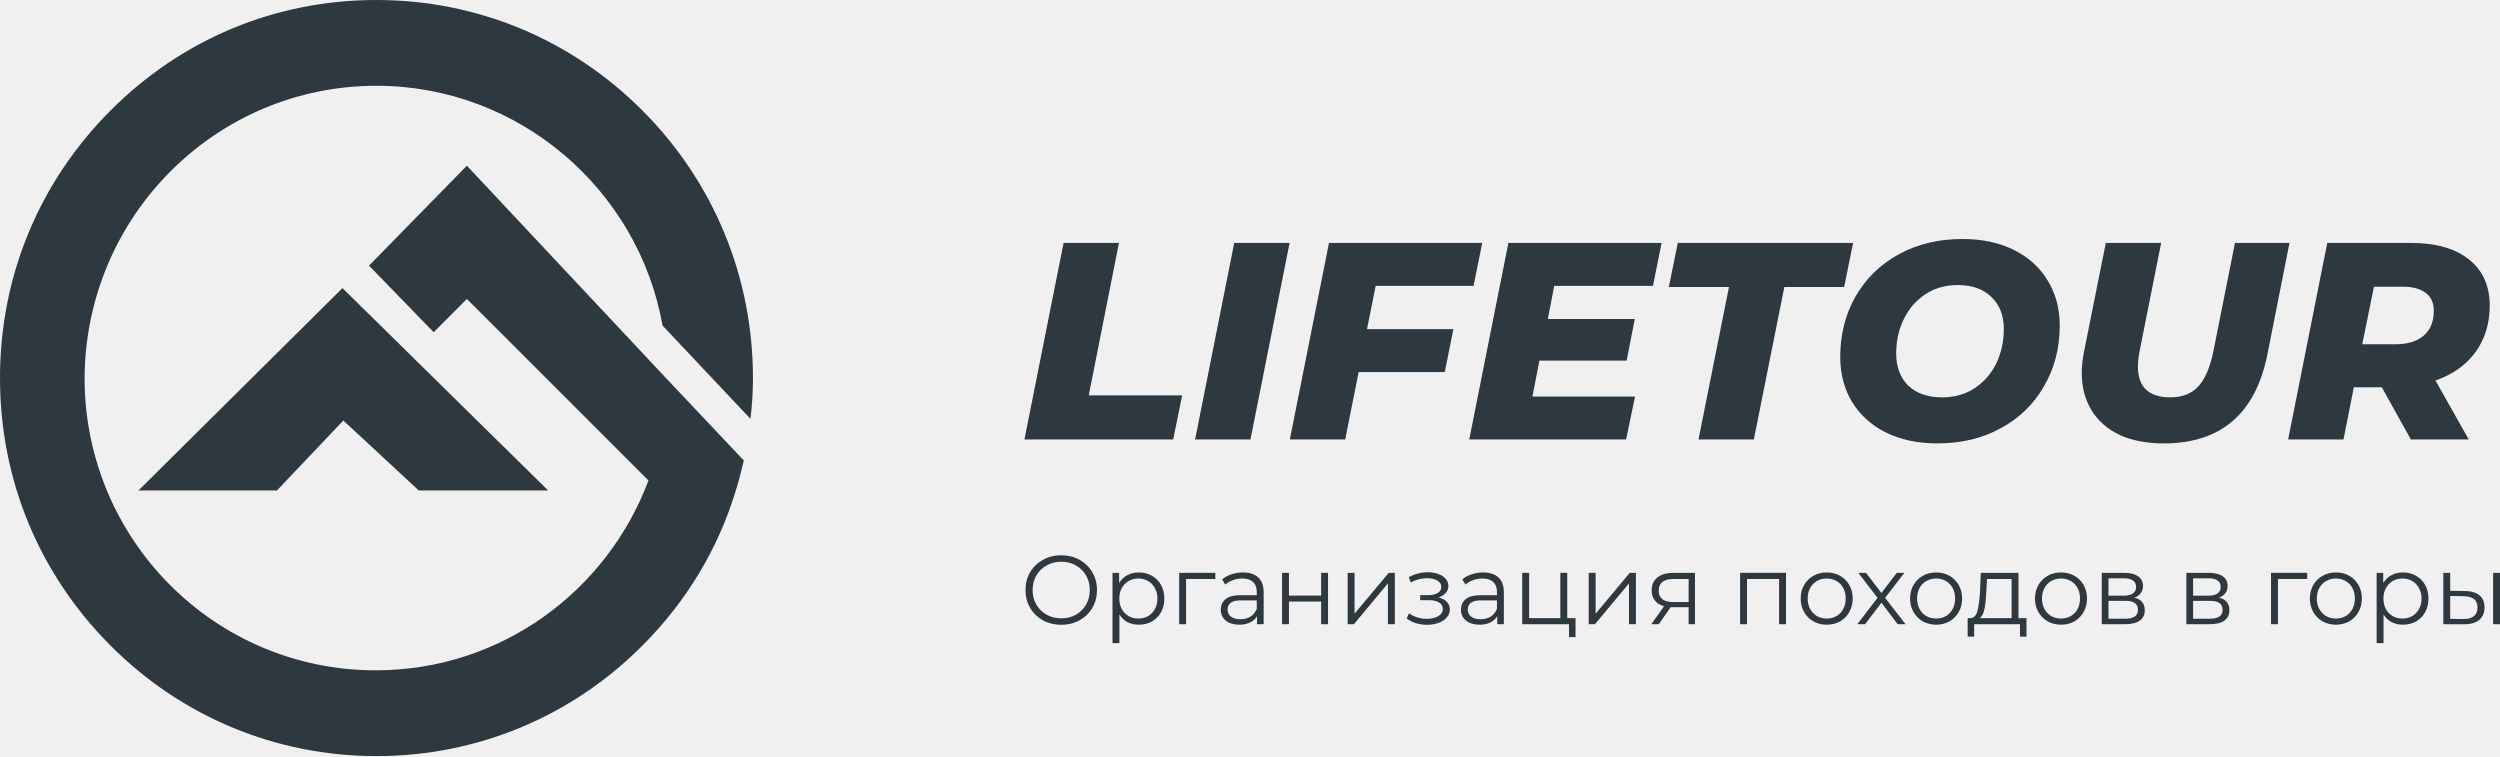
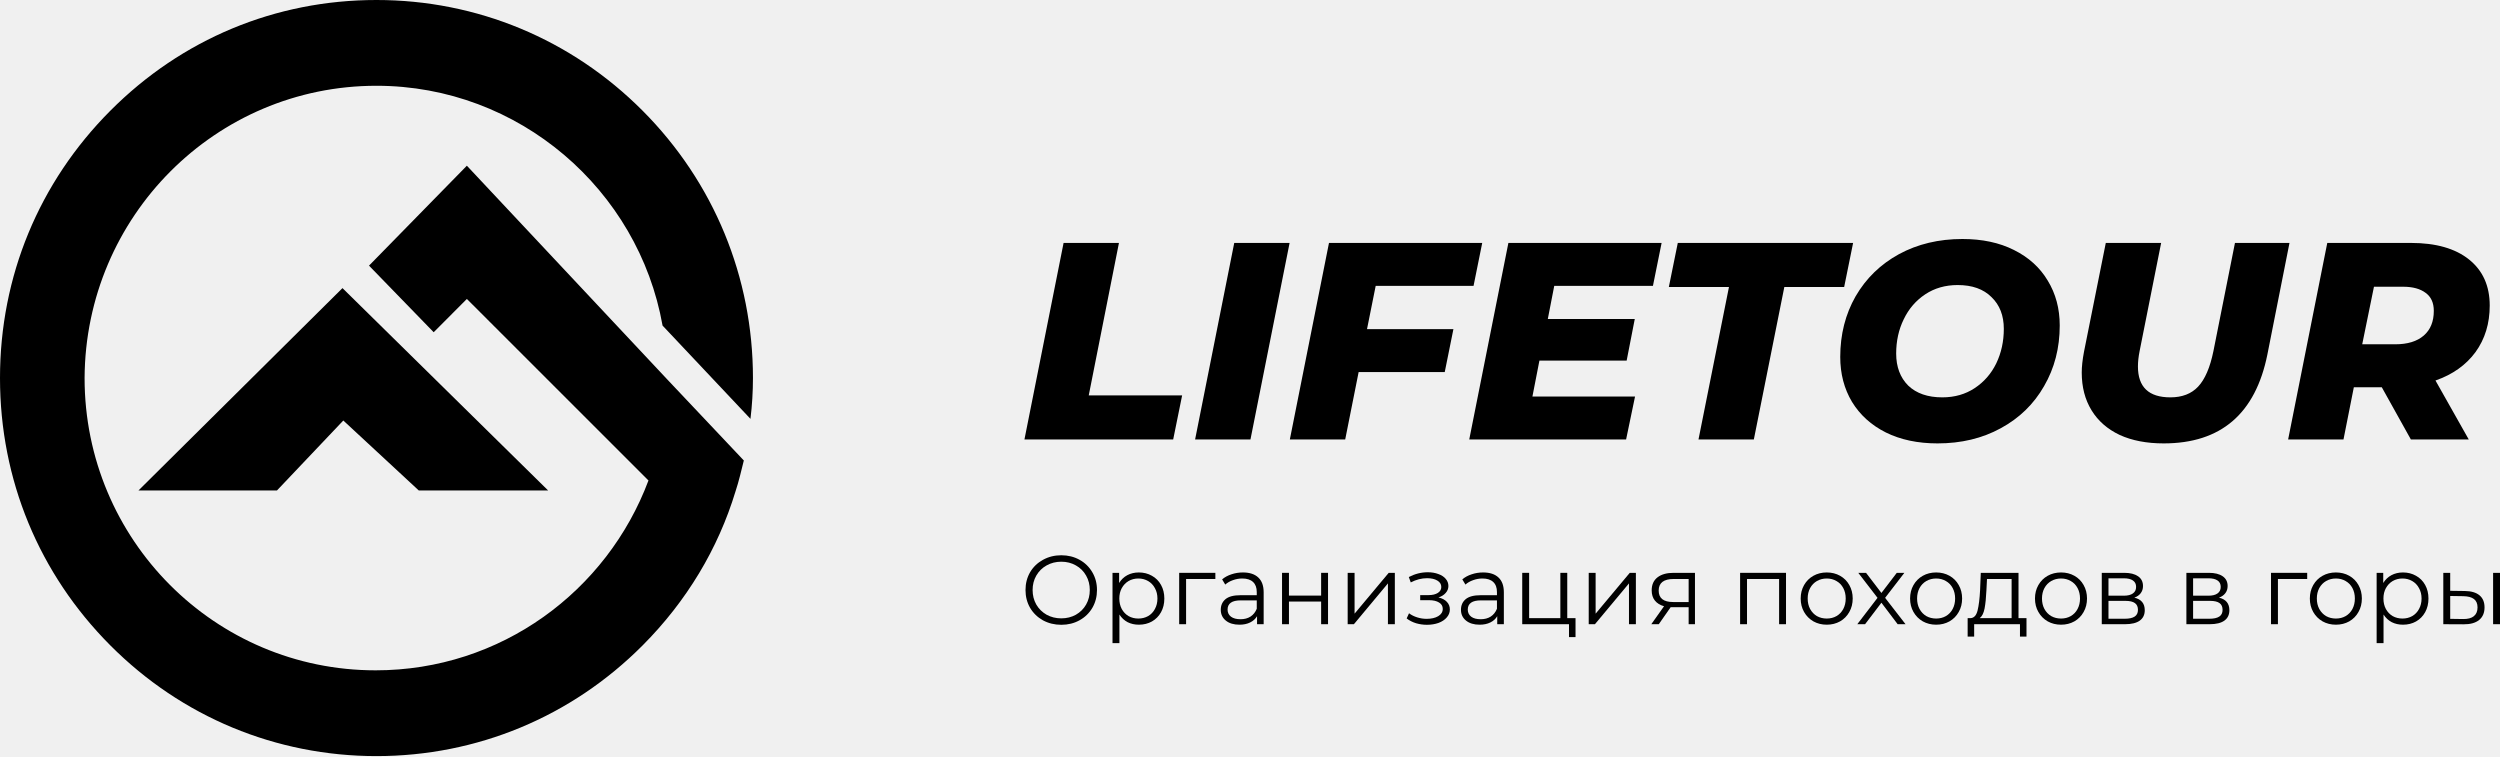
- <svg xmlns="http://www.w3.org/2000/svg" width="205" height="62" viewBox="0 0 205 62" fill="none">
+ <svg xmlns="http://www.w3.org/2000/svg" width="205" height="62" viewBox="0 0 205 62" fill="currentColor">
  <g clip-path="url(#clip0_131_3790)">
-     <path d="M22.711 40.218L28.151 34.482L34.339 40.218H44.946L28.083 23.625L11.355 40.218H22.711Z" fill="#2D383F" />
-     <path d="M38.283 13.588L30.259 21.782L35.563 27.244L38.283 24.513L53.174 39.399C49.774 48.48 41.071 54.967 30.803 54.967C17.611 54.967 6.936 44.247 6.936 31C7.004 17.753 17.679 7.033 30.871 7.033C42.566 7.033 52.358 15.568 54.33 26.698L61.538 34.346C61.674 33.253 61.742 32.093 61.742 31C61.742 22.738 58.546 14.954 52.698 9.082C46.85 3.209 39.099 0 30.871 0C22.575 0 14.892 3.209 9.044 9.082C3.196 14.954 0 22.67 0 31C0 39.33 3.196 47.046 9.044 52.919C14.892 58.791 22.643 62 30.871 62C39.099 62 46.85 58.791 52.698 52.919C56.302 49.3 58.886 44.998 60.314 40.286C60.586 39.467 60.79 38.579 60.994 37.76L54.738 31.137L38.283 13.588Z" fill="#2D383F" />
-     <path d="M87.214 19.92H91.754L89.277 32.422H96.935L96.201 36.037H84.004L87.214 19.92Z" fill="#2D383F" />
-     <path d="M101.208 19.92H105.747L102.538 36.037H97.998L101.208 19.92Z" fill="#2D383F" />
-     <path d="M112.806 23.443L112.095 26.989H119.18L118.469 30.511H111.408L110.307 36.037H105.767L108.977 19.92H121.542L120.831 23.443H112.806Z" fill="#2D383F" />
-     <path d="M127.448 23.443L126.92 26.16H134.051L133.386 29.567H126.233L125.659 32.514H134.074L133.34 36.037H120.478L123.688 19.92H136.252L135.541 23.443H127.448Z" fill="#2D383F" />
-     <path d="M141.775 23.535H136.845L137.579 19.92H151.955L151.221 23.535H146.315L143.815 36.037H139.276L141.775 23.535Z" fill="#2D383F" />
-     <path d="M158.879 36.359C157.259 36.359 155.845 36.06 154.637 35.461C153.445 34.863 152.52 34.026 151.863 32.952C151.221 31.877 150.9 30.649 150.9 29.268C150.9 27.426 151.32 25.768 152.161 24.295C153.017 22.821 154.202 21.67 155.715 20.841C157.243 20.012 158.978 19.598 160.919 19.598C162.54 19.598 163.946 19.897 165.138 20.496C166.346 21.095 167.27 21.931 167.912 23.006C168.57 24.08 168.898 25.308 168.898 26.689C168.898 28.531 168.47 30.189 167.614 31.662C166.774 33.136 165.589 34.287 164.061 35.116C162.547 35.945 160.82 36.359 158.879 36.359ZM159.269 32.583C160.278 32.583 161.164 32.33 161.928 31.824C162.693 31.317 163.281 30.642 163.694 29.797C164.106 28.938 164.313 27.994 164.313 26.966C164.313 25.876 163.977 25.009 163.304 24.364C162.647 23.704 161.722 23.374 160.53 23.374C159.521 23.374 158.634 23.627 157.87 24.134C157.106 24.64 156.517 25.323 156.105 26.183C155.692 27.027 155.486 27.963 155.486 28.992C155.486 30.081 155.814 30.956 156.471 31.616C157.144 32.261 158.076 32.583 159.269 32.583Z" fill="#2D383F" />
-     <path d="M177.421 36.359C176.03 36.359 174.83 36.129 173.821 35.669C172.812 35.193 172.04 34.517 171.505 33.642C170.97 32.768 170.703 31.739 170.703 30.557C170.703 30.066 170.764 29.498 170.886 28.854L172.675 19.92H177.214L175.449 28.785C175.357 29.245 175.311 29.667 175.311 30.051C175.311 31.739 176.198 32.583 177.971 32.583C178.934 32.583 179.69 32.292 180.241 31.709C180.806 31.11 181.227 30.135 181.502 28.785L183.267 19.92H187.738L185.927 29.061C184.949 33.926 182.113 36.359 177.421 36.359Z" fill="#2D383F" />
-     <path d="M204.157 25.055C204.157 26.528 203.768 27.802 202.988 28.877C202.209 29.936 201.116 30.711 199.709 31.202L202.438 36.037H197.692L195.307 31.755H193.015L192.166 36.037H187.627L190.836 19.92H197.692C199.74 19.92 201.33 20.373 202.461 21.279C203.592 22.184 204.157 23.443 204.157 25.055ZM199.572 25.492C199.572 24.832 199.35 24.341 198.907 24.019C198.464 23.681 197.845 23.512 197.05 23.512H194.665L193.702 28.232H196.408C197.417 28.232 198.196 27.994 198.746 27.518C199.297 27.042 199.572 26.367 199.572 25.492Z" fill="#2D383F" />
-     <path d="M87.026 51.233C86.473 51.233 85.971 51.11 85.519 50.865C85.073 50.614 84.722 50.272 84.466 49.84C84.217 49.407 84.092 48.921 84.092 48.382C84.092 47.843 84.217 47.357 84.466 46.925C84.722 46.492 85.073 46.153 85.519 45.908C85.971 45.657 86.473 45.531 87.026 45.531C87.579 45.531 88.076 45.654 88.518 45.9C88.964 46.145 89.315 46.487 89.57 46.925C89.826 47.357 89.953 47.843 89.953 48.382C89.953 48.921 89.826 49.41 89.57 49.848C89.315 50.28 88.964 50.619 88.518 50.865C88.076 51.11 87.579 51.233 87.026 51.233ZM87.026 50.705C87.468 50.705 87.866 50.606 88.223 50.408C88.579 50.205 88.858 49.928 89.06 49.575C89.262 49.218 89.363 48.82 89.363 48.382C89.363 47.944 89.262 47.549 89.06 47.197C88.858 46.839 88.579 46.562 88.223 46.364C87.866 46.161 87.468 46.06 87.026 46.06C86.585 46.06 86.184 46.161 85.822 46.364C85.466 46.562 85.184 46.839 84.977 47.197C84.775 47.549 84.674 47.944 84.674 48.382C84.674 48.82 84.775 49.218 84.977 49.575C85.184 49.928 85.466 50.205 85.822 50.408C86.184 50.606 86.585 50.705 87.026 50.705Z" fill="#2D383F" />
-     <path d="M93.387 46.941C93.78 46.941 94.137 47.031 94.456 47.213C94.775 47.389 95.025 47.64 95.205 47.966C95.386 48.291 95.476 48.662 95.476 49.079C95.476 49.501 95.386 49.874 95.205 50.2C95.025 50.526 94.775 50.779 94.456 50.961C94.142 51.137 93.786 51.225 93.387 51.225C93.047 51.225 92.738 51.156 92.462 51.017C92.191 50.873 91.968 50.664 91.792 50.392V52.739H91.226V46.973H91.768V47.806C91.938 47.528 92.162 47.314 92.438 47.165C92.72 47.015 93.036 46.941 93.387 46.941ZM93.347 50.721C93.639 50.721 93.905 50.654 94.145 50.52C94.384 50.382 94.57 50.187 94.703 49.936C94.841 49.685 94.91 49.399 94.91 49.079C94.91 48.758 94.841 48.476 94.703 48.23C94.57 47.979 94.384 47.784 94.145 47.645C93.905 47.507 93.639 47.437 93.347 47.437C93.049 47.437 92.781 47.507 92.542 47.645C92.308 47.784 92.122 47.979 91.983 48.23C91.85 48.476 91.784 48.758 91.784 49.079C91.784 49.399 91.85 49.685 91.983 49.936C92.122 50.187 92.308 50.382 92.542 50.52C92.781 50.654 93.049 50.721 93.347 50.721Z" fill="#2D383F" />
-     <path d="M99.66 47.477H97.259V51.185H96.693V46.973H99.66V47.477Z" fill="#2D383F" />
-     <path d="M101.921 46.941C102.469 46.941 102.889 47.08 103.181 47.357C103.474 47.629 103.62 48.035 103.62 48.574V51.185H103.078V50.528C102.95 50.747 102.761 50.918 102.511 51.041C102.267 51.164 101.975 51.225 101.634 51.225C101.166 51.225 100.794 51.113 100.518 50.889C100.241 50.664 100.103 50.368 100.103 50C100.103 49.642 100.231 49.354 100.486 49.135C100.746 48.916 101.158 48.807 101.722 48.807H103.054V48.55C103.054 48.187 102.953 47.912 102.751 47.725C102.549 47.533 102.254 47.437 101.866 47.437C101.6 47.437 101.345 47.483 101.1 47.573C100.855 47.659 100.645 47.779 100.47 47.934L100.215 47.509C100.427 47.328 100.683 47.189 100.98 47.093C101.278 46.991 101.592 46.941 101.921 46.941ZM101.722 50.777C102.041 50.777 102.315 50.705 102.543 50.56C102.772 50.411 102.942 50.197 103.054 49.92V49.231H101.738C101.02 49.231 100.661 49.482 100.661 49.984C100.661 50.229 100.754 50.424 100.94 50.568C101.127 50.707 101.387 50.777 101.722 50.777Z" fill="#2D383F" />
-     <path d="M105.127 46.973H105.694V48.839H108.333V46.973H108.899V51.185H108.333V49.327H105.694V51.185H105.127V46.973Z" fill="#2D383F" />
-     <path d="M110.509 46.973H111.075V50.32L113.874 46.973H114.377V51.185H113.81V47.838L111.019 51.185H110.509V46.973Z" fill="#2D383F" />
-     <path d="M117.955 48.991C118.253 49.06 118.482 49.18 118.641 49.351C118.806 49.522 118.888 49.73 118.888 49.976C118.888 50.221 118.803 50.44 118.633 50.632C118.468 50.825 118.242 50.974 117.955 51.081C117.668 51.182 117.352 51.233 117.006 51.233C116.703 51.233 116.405 51.19 116.113 51.105C115.821 51.014 115.565 50.883 115.347 50.712L115.539 50.288C115.73 50.432 115.954 50.544 116.209 50.624C116.464 50.705 116.722 50.745 116.982 50.745C117.37 50.745 117.687 50.672 117.931 50.528C118.181 50.379 118.306 50.179 118.306 49.928C118.306 49.703 118.205 49.53 118.003 49.407C117.801 49.279 117.525 49.215 117.174 49.215H116.456V48.799H117.142C117.455 48.799 117.708 48.74 117.899 48.622C118.091 48.5 118.186 48.337 118.186 48.134C118.186 47.91 118.077 47.733 117.86 47.605C117.647 47.477 117.368 47.413 117.022 47.413C116.57 47.413 116.124 47.528 115.682 47.758L115.523 47.317C116.023 47.056 116.541 46.925 117.078 46.925C117.397 46.925 117.684 46.973 117.939 47.069C118.2 47.16 118.402 47.29 118.545 47.461C118.694 47.632 118.769 47.83 118.769 48.054C118.769 48.267 118.694 48.457 118.545 48.622C118.402 48.788 118.205 48.911 117.955 48.991Z" fill="#2D383F" />
-     <path d="M121.617 46.941C122.165 46.941 122.585 47.08 122.877 47.357C123.17 47.629 123.316 48.035 123.316 48.574V51.185H122.773V50.528C122.646 50.747 122.457 50.918 122.207 51.041C121.963 51.164 121.67 51.225 121.33 51.225C120.862 51.225 120.49 51.113 120.214 50.889C119.937 50.664 119.799 50.368 119.799 50C119.799 49.642 119.926 49.354 120.182 49.135C120.442 48.916 120.854 48.807 121.418 48.807H122.75V48.55C122.75 48.187 122.649 47.912 122.446 47.725C122.244 47.533 121.949 47.437 121.561 47.437C121.295 47.437 121.04 47.483 120.796 47.573C120.551 47.659 120.341 47.779 120.166 47.934L119.91 47.509C120.123 47.328 120.378 47.189 120.676 47.093C120.974 46.991 121.287 46.941 121.617 46.941ZM121.418 50.777C121.737 50.777 122.011 50.705 122.239 50.56C122.468 50.411 122.638 50.197 122.75 49.92V49.231H121.434C120.716 49.231 120.357 49.482 120.357 49.984C120.357 50.229 120.45 50.424 120.636 50.568C120.822 50.707 121.083 50.777 121.418 50.777Z" fill="#2D383F" />
-     <path d="M129.193 50.688V52.242H128.659V51.185H124.823V46.973H125.389V50.688H127.949V46.973H128.515V50.688H129.193Z" fill="#2D383F" />
-     <path d="M130.275 46.973H130.841V50.32L133.64 46.973H134.142V51.185H133.576V47.838L130.785 51.185H130.275V46.973Z" fill="#2D383F" />
-     <path d="M138.987 46.973V51.185H138.469V49.792H136.993L136.02 51.185H135.406L136.451 49.712C136.127 49.621 135.877 49.466 135.701 49.247C135.526 49.028 135.438 48.751 135.438 48.414C135.438 47.944 135.598 47.587 135.917 47.341C136.236 47.096 136.672 46.973 137.225 46.973H138.987ZM136.012 48.43C136.012 49.055 136.408 49.367 137.201 49.367H138.469V47.477H137.24C136.422 47.477 136.012 47.795 136.012 48.43Z" fill="#2D383F" />
-     <path d="M146.453 46.973V51.185H145.887V47.477H143.255V51.185H142.689V46.973H146.453Z" fill="#2D383F" />
-     <path d="M149.793 51.225C149.389 51.225 149.025 51.134 148.7 50.953C148.376 50.766 148.121 50.51 147.935 50.184C147.749 49.858 147.656 49.49 147.656 49.079C147.656 48.668 147.749 48.299 147.935 47.974C148.121 47.648 148.376 47.395 148.7 47.213C149.025 47.031 149.389 46.941 149.793 46.941C150.197 46.941 150.561 47.031 150.885 47.213C151.21 47.395 151.462 47.648 151.643 47.974C151.829 48.299 151.922 48.668 151.922 49.079C151.922 49.49 151.829 49.858 151.643 50.184C151.462 50.51 151.21 50.766 150.885 50.953C150.561 51.134 150.197 51.225 149.793 51.225ZM149.793 50.721C150.091 50.721 150.356 50.654 150.59 50.52C150.83 50.382 151.016 50.187 151.149 49.936C151.282 49.685 151.348 49.399 151.348 49.079C151.348 48.758 151.282 48.473 151.149 48.222C151.016 47.971 150.83 47.779 150.59 47.645C150.356 47.507 150.091 47.437 149.793 47.437C149.495 47.437 149.227 47.507 148.987 47.645C148.753 47.779 148.567 47.971 148.429 48.222C148.296 48.473 148.23 48.758 148.23 49.079C148.23 49.399 148.296 49.685 148.429 49.936C148.567 50.187 148.753 50.382 148.987 50.52C149.227 50.654 149.495 50.721 149.793 50.721Z" fill="#2D383F" />
-     <path d="M155.608 51.185L154.276 49.423L152.936 51.185H152.298L153.957 49.023L152.378 46.973H153.016L154.276 48.622L155.536 46.973H156.158L154.579 49.023L156.254 51.185H155.608Z" fill="#2D383F" />
-     <path d="M158.765 51.225C158.361 51.225 157.996 51.134 157.672 50.953C157.348 50.766 157.093 50.51 156.906 50.184C156.72 49.858 156.627 49.49 156.627 49.079C156.627 48.668 156.72 48.299 156.906 47.974C157.093 47.648 157.348 47.395 157.672 47.213C157.996 47.031 158.361 46.941 158.765 46.941C159.169 46.941 159.533 47.031 159.857 47.213C160.181 47.395 160.434 47.648 160.615 47.974C160.801 48.299 160.894 48.668 160.894 49.079C160.894 49.49 160.801 49.858 160.615 50.184C160.434 50.51 160.181 50.766 159.857 50.953C159.533 51.134 159.169 51.225 158.765 51.225ZM158.765 50.721C159.062 50.721 159.328 50.654 159.562 50.52C159.801 50.382 159.987 50.187 160.12 49.936C160.253 49.685 160.32 49.399 160.32 49.079C160.32 48.758 160.253 48.473 160.12 48.222C159.987 47.971 159.801 47.779 159.562 47.645C159.328 47.507 159.062 47.437 158.765 47.437C158.467 47.437 158.198 47.507 157.959 47.645C157.725 47.779 157.539 47.971 157.401 48.222C157.268 48.473 157.202 48.758 157.202 49.079C157.202 49.399 157.268 49.685 157.401 49.936C157.539 50.187 157.725 50.382 157.959 50.52C158.198 50.654 158.467 50.721 158.765 50.721Z" fill="#2D383F" />
-     <path d="M166.172 50.688V52.202H165.637V51.185H161.881V52.202H161.347V50.688H161.586C161.868 50.672 162.059 50.464 162.16 50.064C162.261 49.663 162.331 49.103 162.368 48.382L162.424 46.973H165.518V50.688H166.172ZM162.886 48.414C162.86 49.012 162.809 49.506 162.735 49.896C162.66 50.28 162.527 50.544 162.336 50.688H164.952V47.477H162.934L162.886 48.414Z" fill="#2D383F" />
-     <path d="M169.006 51.225C168.602 51.225 168.237 51.134 167.913 50.953C167.589 50.766 167.334 50.51 167.148 50.184C166.962 49.858 166.868 49.49 166.868 49.079C166.868 48.668 166.962 48.299 167.148 47.974C167.334 47.648 167.589 47.395 167.913 47.213C168.237 47.031 168.602 46.941 169.006 46.941C169.41 46.941 169.774 47.031 170.098 47.213C170.423 47.395 170.675 47.648 170.856 47.974C171.042 48.299 171.135 48.668 171.135 49.079C171.135 49.49 171.042 49.858 170.856 50.184C170.675 50.51 170.423 50.766 170.098 50.953C169.774 51.134 169.41 51.225 169.006 51.225ZM169.006 50.721C169.303 50.721 169.569 50.654 169.803 50.52C170.042 50.382 170.229 50.187 170.361 49.936C170.494 49.685 170.561 49.399 170.561 49.079C170.561 48.758 170.494 48.473 170.361 48.222C170.229 47.971 170.042 47.779 169.803 47.645C169.569 47.507 169.303 47.437 169.006 47.437C168.708 47.437 168.44 47.507 168.2 47.645C167.966 47.779 167.78 47.971 167.642 48.222C167.509 48.473 167.443 48.758 167.443 49.079C167.443 49.399 167.509 49.685 167.642 49.936C167.78 50.187 167.966 50.382 168.2 50.52C168.44 50.654 168.708 50.721 169.006 50.721Z" fill="#2D383F" />
-     <path d="M175.017 49.007C175.586 49.14 175.87 49.485 175.87 50.04C175.87 50.408 175.734 50.691 175.463 50.889C175.192 51.086 174.788 51.185 174.251 51.185H172.345V46.973H174.195C174.674 46.973 175.049 47.066 175.32 47.253C175.591 47.44 175.726 47.707 175.726 48.054C175.726 48.283 175.663 48.481 175.535 48.646C175.413 48.807 175.24 48.927 175.017 49.007ZM172.895 48.847H174.155C174.48 48.847 174.727 48.785 174.897 48.662C175.073 48.54 175.16 48.361 175.16 48.126C175.16 47.891 175.073 47.715 174.897 47.597C174.727 47.48 174.48 47.421 174.155 47.421H172.895V48.847ZM174.227 50.737C174.589 50.737 174.86 50.678 175.041 50.56C175.221 50.443 175.312 50.259 175.312 50.008C175.312 49.757 175.229 49.573 175.065 49.455C174.9 49.333 174.639 49.271 174.283 49.271H172.895V50.737H174.227Z" fill="#2D383F" />
-     <path d="M181.956 49.007C182.525 49.14 182.809 49.485 182.809 50.04C182.809 50.408 182.674 50.691 182.402 50.889C182.131 51.086 181.727 51.185 181.19 51.185H179.284V46.973H181.134C181.613 46.973 181.988 47.066 182.259 47.253C182.53 47.44 182.666 47.707 182.666 48.054C182.666 48.283 182.602 48.481 182.474 48.646C182.352 48.807 182.179 48.927 181.956 49.007ZM179.834 48.847H181.095C181.419 48.847 181.666 48.785 181.836 48.662C182.012 48.54 182.099 48.361 182.099 48.126C182.099 47.891 182.012 47.715 181.836 47.597C181.666 47.48 181.419 47.421 181.095 47.421H179.834V48.847ZM181.166 50.737C181.528 50.737 181.799 50.678 181.98 50.56C182.16 50.443 182.251 50.259 182.251 50.008C182.251 49.757 182.168 49.573 182.004 49.455C181.839 49.333 181.578 49.271 181.222 49.271H179.834V50.737H181.166Z" fill="#2D383F" />
-     <path d="M189.19 47.477H186.79V51.185H186.223V46.973H189.19V47.477Z" fill="#2D383F" />
-     <path d="M191.544 51.225C191.14 51.225 190.776 51.134 190.452 50.953C190.127 50.766 189.872 50.51 189.686 50.184C189.5 49.858 189.407 49.49 189.407 49.079C189.407 48.668 189.5 48.299 189.686 47.974C189.872 47.648 190.127 47.395 190.452 47.213C190.776 47.031 191.14 46.941 191.544 46.941C191.948 46.941 192.312 47.031 192.637 47.213C192.961 47.395 193.213 47.648 193.394 47.974C193.58 48.299 193.673 48.668 193.673 49.079C193.673 49.49 193.58 49.858 193.394 50.184C193.213 50.51 192.961 50.766 192.637 50.953C192.312 51.134 191.948 51.225 191.544 51.225ZM191.544 50.721C191.842 50.721 192.108 50.654 192.342 50.52C192.581 50.382 192.767 50.187 192.9 49.936C193.033 49.685 193.099 49.399 193.099 49.079C193.099 48.758 193.033 48.473 192.9 48.222C192.767 47.971 192.581 47.779 192.342 47.645C192.108 47.507 191.842 47.437 191.544 47.437C191.246 47.437 190.978 47.507 190.739 47.645C190.505 47.779 190.319 47.971 190.18 48.222C190.047 48.473 189.981 48.758 189.981 49.079C189.981 49.399 190.047 49.685 190.18 49.936C190.319 50.187 190.505 50.382 190.739 50.52C190.978 50.654 191.246 50.721 191.544 50.721Z" fill="#2D383F" />
-     <path d="M197.045 46.941C197.438 46.941 197.794 47.031 198.113 47.213C198.432 47.389 198.682 47.64 198.863 47.966C199.044 48.291 199.134 48.662 199.134 49.079C199.134 49.501 199.044 49.874 198.863 50.2C198.682 50.526 198.432 50.779 198.113 50.961C197.8 51.137 197.443 51.225 197.045 51.225C196.704 51.225 196.396 51.156 196.12 51.017C195.848 50.873 195.625 50.664 195.45 50.392V52.739H194.884V46.973H195.426V47.806C195.596 47.528 195.819 47.314 196.096 47.165C196.377 47.015 196.694 46.941 197.045 46.941ZM197.005 50.721C197.297 50.721 197.563 50.654 197.802 50.52C198.042 50.382 198.228 50.187 198.361 49.936C198.499 49.685 198.568 49.399 198.568 49.079C198.568 48.758 198.499 48.476 198.361 48.23C198.228 47.979 198.042 47.784 197.802 47.645C197.563 47.507 197.297 47.437 197.005 47.437C196.707 47.437 196.439 47.507 196.199 47.645C195.965 47.784 195.779 47.979 195.641 48.23C195.508 48.476 195.442 48.758 195.442 49.079C195.442 49.399 195.508 49.685 195.641 49.936C195.779 50.187 195.965 50.382 196.199 50.52C196.439 50.654 196.707 50.721 197.005 50.721Z" fill="#2D383F" />
-     <path d="M202.113 48.462C202.639 48.468 203.041 48.585 203.317 48.815C203.594 49.044 203.732 49.375 203.732 49.808C203.732 50.256 203.583 50.6 203.285 50.841C202.988 51.081 202.562 51.198 202.009 51.193L200.351 51.185V46.973H200.917V48.446L202.113 48.462ZM204.434 46.973H205V51.185H204.434V46.973ZM201.978 50.761C202.366 50.766 202.658 50.688 202.855 50.528C203.057 50.363 203.158 50.123 203.158 49.808C203.158 49.498 203.059 49.268 202.863 49.119C202.666 48.969 202.371 48.892 201.978 48.887L200.917 48.871V50.745L201.978 50.761Z" fill="#2D383F" />
+     <path d="M22.711 40.218L28.151 34.482L34.339 40.218H44.946L28.083 23.625L11.355 40.218H22.711Z" fill="#currentColor" />
+     <path d="M38.283 13.588L30.259 21.782L35.563 27.244L38.283 24.513L53.174 39.399C49.774 48.48 41.071 54.967 30.803 54.967C17.611 54.967 6.936 44.247 6.936 31C7.004 17.753 17.679 7.033 30.871 7.033C42.566 7.033 52.358 15.568 54.33 26.698L61.538 34.346C61.674 33.253 61.742 32.093 61.742 31C61.742 22.738 58.546 14.954 52.698 9.082C46.85 3.209 39.099 0 30.871 0C22.575 0 14.892 3.209 9.044 9.082C3.196 14.954 0 22.67 0 31C0 39.33 3.196 47.046 9.044 52.919C14.892 58.791 22.643 62 30.871 62C39.099 62 46.85 58.791 52.698 52.919C56.302 49.3 58.886 44.998 60.314 40.286C60.586 39.467 60.79 38.579 60.994 37.76L54.738 31.137L38.283 13.588Z" fill="#currentColor" />
+     <path d="M87.214 19.92H91.754L89.277 32.422H96.935L96.201 36.037H84.004L87.214 19.92Z" fill="#currentColor" />
+     <path d="M101.208 19.92H105.747L102.538 36.037H97.998L101.208 19.92Z" fill="#currentColor" />
+     <path d="M112.806 23.443L112.095 26.989H119.18L118.469 30.511H111.408L110.307 36.037H105.767L108.977 19.92H121.542L120.831 23.443H112.806Z" fill="#currentColor" />
+     <path d="M127.448 23.443L126.92 26.16H134.051L133.386 29.567H126.233L125.659 32.514H134.074L133.34 36.037H120.478L123.688 19.92H136.252L135.541 23.443H127.448Z" fill="#currentColor" />
+     <path d="M141.775 23.535H136.845L137.579 19.92H151.955L151.221 23.535H146.315L143.815 36.037H139.276L141.775 23.535Z" fill="#currentColor" />
+     <path d="M158.879 36.359C157.259 36.359 155.845 36.06 154.637 35.461C153.445 34.863 152.52 34.026 151.863 32.952C151.221 31.877 150.9 30.649 150.9 29.268C150.9 27.426 151.32 25.768 152.161 24.295C153.017 22.821 154.202 21.67 155.715 20.841C157.243 20.012 158.978 19.598 160.919 19.598C162.54 19.598 163.946 19.897 165.138 20.496C166.346 21.095 167.27 21.931 167.912 23.006C168.57 24.08 168.898 25.308 168.898 26.689C168.898 28.531 168.47 30.189 167.614 31.662C166.774 33.136 165.589 34.287 164.061 35.116C162.547 35.945 160.82 36.359 158.879 36.359ZM159.269 32.583C160.278 32.583 161.164 32.33 161.928 31.824C162.693 31.317 163.281 30.642 163.694 29.797C164.106 28.938 164.313 27.994 164.313 26.966C164.313 25.876 163.977 25.009 163.304 24.364C162.647 23.704 161.722 23.374 160.53 23.374C159.521 23.374 158.634 23.627 157.87 24.134C157.106 24.64 156.517 25.323 156.105 26.183C155.692 27.027 155.486 27.963 155.486 28.992C155.486 30.081 155.814 30.956 156.471 31.616C157.144 32.261 158.076 32.583 159.269 32.583Z" fill="#currentColor" />
+     <path d="M177.421 36.359C176.03 36.359 174.83 36.129 173.821 35.669C172.812 35.193 172.04 34.517 171.505 33.642C170.97 32.768 170.703 31.739 170.703 30.557C170.703 30.066 170.764 29.498 170.886 28.854L172.675 19.92H177.214L175.449 28.785C175.357 29.245 175.311 29.667 175.311 30.051C175.311 31.739 176.198 32.583 177.971 32.583C178.934 32.583 179.69 32.292 180.241 31.709C180.806 31.11 181.227 30.135 181.502 28.785L183.267 19.92H187.738L185.927 29.061C184.949 33.926 182.113 36.359 177.421 36.359Z" fill="#currentColor" />
+     <path d="M204.157 25.055C204.157 26.528 203.768 27.802 202.988 28.877C202.209 29.936 201.116 30.711 199.709 31.202L202.438 36.037H197.692L195.307 31.755H193.015L192.166 36.037H187.627L190.836 19.92H197.692C199.74 19.92 201.33 20.373 202.461 21.279C203.592 22.184 204.157 23.443 204.157 25.055ZM199.572 25.492C199.572 24.832 199.35 24.341 198.907 24.019C198.464 23.681 197.845 23.512 197.05 23.512H194.665L193.702 28.232H196.408C197.417 28.232 198.196 27.994 198.746 27.518C199.297 27.042 199.572 26.367 199.572 25.492Z" fill="#currentColor" />
+     <path d="M87.026 51.233C86.473 51.233 85.971 51.11 85.519 50.865C85.073 50.614 84.722 50.272 84.466 49.84C84.217 49.407 84.092 48.921 84.092 48.382C84.092 47.843 84.217 47.357 84.466 46.925C84.722 46.492 85.073 46.153 85.519 45.908C85.971 45.657 86.473 45.531 87.026 45.531C87.579 45.531 88.076 45.654 88.518 45.9C88.964 46.145 89.315 46.487 89.57 46.925C89.826 47.357 89.953 47.843 89.953 48.382C89.953 48.921 89.826 49.41 89.57 49.848C89.315 50.28 88.964 50.619 88.518 50.865C88.076 51.11 87.579 51.233 87.026 51.233ZM87.026 50.705C87.468 50.705 87.866 50.606 88.223 50.408C88.579 50.205 88.858 49.928 89.06 49.575C89.262 49.218 89.363 48.82 89.363 48.382C89.363 47.944 89.262 47.549 89.06 47.197C88.858 46.839 88.579 46.562 88.223 46.364C87.866 46.161 87.468 46.06 87.026 46.06C86.585 46.06 86.184 46.161 85.822 46.364C85.466 46.562 85.184 46.839 84.977 47.197C84.775 47.549 84.674 47.944 84.674 48.382C84.674 48.82 84.775 49.218 84.977 49.575C85.184 49.928 85.466 50.205 85.822 50.408C86.184 50.606 86.585 50.705 87.026 50.705Z" fill="#currentColor" />
+     <path d="M93.387 46.941C93.78 46.941 94.137 47.031 94.456 47.213C94.775 47.389 95.025 47.64 95.205 47.966C95.386 48.291 95.476 48.662 95.476 49.079C95.476 49.501 95.386 49.874 95.205 50.2C95.025 50.526 94.775 50.779 94.456 50.961C94.142 51.137 93.786 51.225 93.387 51.225C93.047 51.225 92.738 51.156 92.462 51.017C92.191 50.873 91.968 50.664 91.792 50.392V52.739H91.226V46.973H91.768V47.806C91.938 47.528 92.162 47.314 92.438 47.165C92.72 47.015 93.036 46.941 93.387 46.941ZM93.347 50.721C93.639 50.721 93.905 50.654 94.145 50.52C94.384 50.382 94.57 50.187 94.703 49.936C94.841 49.685 94.91 49.399 94.91 49.079C94.91 48.758 94.841 48.476 94.703 48.23C94.57 47.979 94.384 47.784 94.145 47.645C93.905 47.507 93.639 47.437 93.347 47.437C93.049 47.437 92.781 47.507 92.542 47.645C92.308 47.784 92.122 47.979 91.983 48.23C91.85 48.476 91.784 48.758 91.784 49.079C91.784 49.399 91.85 49.685 91.983 49.936C92.122 50.187 92.308 50.382 92.542 50.52C92.781 50.654 93.049 50.721 93.347 50.721Z" fill="#currentColor" />
+     <path d="M99.66 47.477H97.259V51.185H96.693V46.973H99.66V47.477Z" fill="#currentColor" />
+     <path d="M101.921 46.941C102.469 46.941 102.889 47.08 103.181 47.357C103.474 47.629 103.62 48.035 103.62 48.574V51.185H103.078V50.528C102.95 50.747 102.761 50.918 102.511 51.041C102.267 51.164 101.975 51.225 101.634 51.225C101.166 51.225 100.794 51.113 100.518 50.889C100.241 50.664 100.103 50.368 100.103 50C100.103 49.642 100.231 49.354 100.486 49.135C100.746 48.916 101.158 48.807 101.722 48.807H103.054V48.55C103.054 48.187 102.953 47.912 102.751 47.725C102.549 47.533 102.254 47.437 101.866 47.437C101.6 47.437 101.345 47.483 101.1 47.573C100.855 47.659 100.645 47.779 100.47 47.934L100.215 47.509C100.427 47.328 100.683 47.189 100.98 47.093C101.278 46.991 101.592 46.941 101.921 46.941ZM101.722 50.777C102.041 50.777 102.315 50.705 102.543 50.56C102.772 50.411 102.942 50.197 103.054 49.92V49.231H101.738C101.02 49.231 100.661 49.482 100.661 49.984C100.661 50.229 100.754 50.424 100.94 50.568C101.127 50.707 101.387 50.777 101.722 50.777Z" fill="#currentColor" />
+     <path d="M105.127 46.973H105.694V48.839H108.333V46.973H108.899V51.185H108.333V49.327H105.694V51.185H105.127V46.973Z" fill="#currentColor" />
+     <path d="M110.509 46.973H111.075V50.32L113.874 46.973H114.377V51.185H113.81V47.838L111.019 51.185H110.509V46.973Z" fill="#currentColor" />
+     <path d="M117.955 48.991C118.253 49.06 118.482 49.18 118.641 49.351C118.806 49.522 118.888 49.73 118.888 49.976C118.888 50.221 118.803 50.44 118.633 50.632C118.468 50.825 118.242 50.974 117.955 51.081C117.668 51.182 117.352 51.233 117.006 51.233C116.703 51.233 116.405 51.19 116.113 51.105C115.821 51.014 115.565 50.883 115.347 50.712L115.539 50.288C115.73 50.432 115.954 50.544 116.209 50.624C116.464 50.705 116.722 50.745 116.982 50.745C117.37 50.745 117.687 50.672 117.931 50.528C118.181 50.379 118.306 50.179 118.306 49.928C118.306 49.703 118.205 49.53 118.003 49.407C117.801 49.279 117.525 49.215 117.174 49.215H116.456V48.799H117.142C117.455 48.799 117.708 48.74 117.899 48.622C118.091 48.5 118.186 48.337 118.186 48.134C118.186 47.91 118.077 47.733 117.86 47.605C117.647 47.477 117.368 47.413 117.022 47.413C116.57 47.413 116.124 47.528 115.682 47.758L115.523 47.317C116.023 47.056 116.541 46.925 117.078 46.925C117.397 46.925 117.684 46.973 117.939 47.069C118.2 47.16 118.402 47.29 118.545 47.461C118.694 47.632 118.769 47.83 118.769 48.054C118.769 48.267 118.694 48.457 118.545 48.622C118.402 48.788 118.205 48.911 117.955 48.991Z" fill="#currentColor" />
+     <path d="M121.617 46.941C122.165 46.941 122.585 47.08 122.877 47.357C123.17 47.629 123.316 48.035 123.316 48.574V51.185H122.773V50.528C122.646 50.747 122.457 50.918 122.207 51.041C121.963 51.164 121.67 51.225 121.33 51.225C120.862 51.225 120.49 51.113 120.214 50.889C119.937 50.664 119.799 50.368 119.799 50C119.799 49.642 119.926 49.354 120.182 49.135C120.442 48.916 120.854 48.807 121.418 48.807H122.75V48.55C122.75 48.187 122.649 47.912 122.446 47.725C122.244 47.533 121.949 47.437 121.561 47.437C121.295 47.437 121.04 47.483 120.796 47.573C120.551 47.659 120.341 47.779 120.166 47.934L119.91 47.509C120.123 47.328 120.378 47.189 120.676 47.093C120.974 46.991 121.287 46.941 121.617 46.941ZM121.418 50.777C121.737 50.777 122.011 50.705 122.239 50.56C122.468 50.411 122.638 50.197 122.75 49.92V49.231H121.434C120.716 49.231 120.357 49.482 120.357 49.984C120.357 50.229 120.45 50.424 120.636 50.568C120.822 50.707 121.083 50.777 121.418 50.777Z" fill="#currentColor" />
+     <path d="M129.193 50.688V52.242H128.659V51.185H124.823V46.973H125.389V50.688H127.949V46.973H128.515V50.688H129.193Z" fill="#currentColor" />
+     <path d="M130.275 46.973H130.841V50.32L133.64 46.973H134.142V51.185H133.576V47.838L130.785 51.185H130.275V46.973Z" fill="#currentColor" />
+     <path d="M138.987 46.973V51.185H138.469V49.792H136.993L136.02 51.185H135.406L136.451 49.712C136.127 49.621 135.877 49.466 135.701 49.247C135.526 49.028 135.438 48.751 135.438 48.414C135.438 47.944 135.598 47.587 135.917 47.341C136.236 47.096 136.672 46.973 137.225 46.973H138.987ZM136.012 48.43C136.012 49.055 136.408 49.367 137.201 49.367H138.469V47.477H137.24C136.422 47.477 136.012 47.795 136.012 48.43Z" fill="#currentColor" />
+     <path d="M146.453 46.973V51.185H145.887V47.477H143.255V51.185H142.689V46.973H146.453Z" fill="#currentColor" />
+     <path d="M149.793 51.225C149.389 51.225 149.025 51.134 148.7 50.953C148.376 50.766 148.121 50.51 147.935 50.184C147.749 49.858 147.656 49.49 147.656 49.079C147.656 48.668 147.749 48.299 147.935 47.974C148.121 47.648 148.376 47.395 148.7 47.213C149.025 47.031 149.389 46.941 149.793 46.941C150.197 46.941 150.561 47.031 150.885 47.213C151.21 47.395 151.462 47.648 151.643 47.974C151.829 48.299 151.922 48.668 151.922 49.079C151.922 49.49 151.829 49.858 151.643 50.184C151.462 50.51 151.21 50.766 150.885 50.953C150.561 51.134 150.197 51.225 149.793 51.225ZM149.793 50.721C150.091 50.721 150.356 50.654 150.59 50.52C150.83 50.382 151.016 50.187 151.149 49.936C151.282 49.685 151.348 49.399 151.348 49.079C151.348 48.758 151.282 48.473 151.149 48.222C151.016 47.971 150.83 47.779 150.59 47.645C150.356 47.507 150.091 47.437 149.793 47.437C149.495 47.437 149.227 47.507 148.987 47.645C148.753 47.779 148.567 47.971 148.429 48.222C148.296 48.473 148.23 48.758 148.23 49.079C148.23 49.399 148.296 49.685 148.429 49.936C148.567 50.187 148.753 50.382 148.987 50.52C149.227 50.654 149.495 50.721 149.793 50.721Z" fill="#currentColor" />
+     <path d="M155.608 51.185L154.276 49.423L152.936 51.185H152.298L153.957 49.023L152.378 46.973H153.016L154.276 48.622L155.536 46.973H156.158L154.579 49.023L156.254 51.185H155.608Z" fill="#currentColor" />
+     <path d="M158.765 51.225C158.361 51.225 157.996 51.134 157.672 50.953C157.348 50.766 157.093 50.51 156.906 50.184C156.72 49.858 156.627 49.49 156.627 49.079C156.627 48.668 156.72 48.299 156.906 47.974C157.093 47.648 157.348 47.395 157.672 47.213C157.996 47.031 158.361 46.941 158.765 46.941C159.169 46.941 159.533 47.031 159.857 47.213C160.181 47.395 160.434 47.648 160.615 47.974C160.801 48.299 160.894 48.668 160.894 49.079C160.894 49.49 160.801 49.858 160.615 50.184C160.434 50.51 160.181 50.766 159.857 50.953C159.533 51.134 159.169 51.225 158.765 51.225ZM158.765 50.721C159.062 50.721 159.328 50.654 159.562 50.52C159.801 50.382 159.987 50.187 160.12 49.936C160.253 49.685 160.32 49.399 160.32 49.079C160.32 48.758 160.253 48.473 160.12 48.222C159.987 47.971 159.801 47.779 159.562 47.645C159.328 47.507 159.062 47.437 158.765 47.437C158.467 47.437 158.198 47.507 157.959 47.645C157.725 47.779 157.539 47.971 157.401 48.222C157.268 48.473 157.202 48.758 157.202 49.079C157.202 49.399 157.268 49.685 157.401 49.936C157.539 50.187 157.725 50.382 157.959 50.52C158.198 50.654 158.467 50.721 158.765 50.721Z" fill="#currentColor" />
+     <path d="M166.172 50.688V52.202H165.637V51.185H161.881V52.202H161.347V50.688H161.586C161.868 50.672 162.059 50.464 162.16 50.064C162.261 49.663 162.331 49.103 162.368 48.382L162.424 46.973H165.518V50.688H166.172ZM162.886 48.414C162.86 49.012 162.809 49.506 162.735 49.896C162.66 50.28 162.527 50.544 162.336 50.688H164.952V47.477H162.934L162.886 48.414Z" fill="#currentColor" />
+     <path d="M169.006 51.225C168.602 51.225 168.237 51.134 167.913 50.953C167.589 50.766 167.334 50.51 167.148 50.184C166.962 49.858 166.868 49.49 166.868 49.079C166.868 48.668 166.962 48.299 167.148 47.974C167.334 47.648 167.589 47.395 167.913 47.213C168.237 47.031 168.602 46.941 169.006 46.941C169.41 46.941 169.774 47.031 170.098 47.213C170.423 47.395 170.675 47.648 170.856 47.974C171.042 48.299 171.135 48.668 171.135 49.079C171.135 49.49 171.042 49.858 170.856 50.184C170.675 50.51 170.423 50.766 170.098 50.953C169.774 51.134 169.41 51.225 169.006 51.225ZM169.006 50.721C169.303 50.721 169.569 50.654 169.803 50.52C170.042 50.382 170.229 50.187 170.361 49.936C170.494 49.685 170.561 49.399 170.561 49.079C170.561 48.758 170.494 48.473 170.361 48.222C170.229 47.971 170.042 47.779 169.803 47.645C169.569 47.507 169.303 47.437 169.006 47.437C168.708 47.437 168.44 47.507 168.2 47.645C167.966 47.779 167.78 47.971 167.642 48.222C167.509 48.473 167.443 48.758 167.443 49.079C167.443 49.399 167.509 49.685 167.642 49.936C167.78 50.187 167.966 50.382 168.2 50.52C168.44 50.654 168.708 50.721 169.006 50.721Z" fill="#currentColor" />
+     <path d="M175.017 49.007C175.586 49.14 175.87 49.485 175.87 50.04C175.87 50.408 175.734 50.691 175.463 50.889C175.192 51.086 174.788 51.185 174.251 51.185H172.345V46.973H174.195C174.674 46.973 175.049 47.066 175.32 47.253C175.591 47.44 175.726 47.707 175.726 48.054C175.726 48.283 175.663 48.481 175.535 48.646C175.413 48.807 175.24 48.927 175.017 49.007ZM172.895 48.847H174.155C174.48 48.847 174.727 48.785 174.897 48.662C175.073 48.54 175.16 48.361 175.16 48.126C175.16 47.891 175.073 47.715 174.897 47.597C174.727 47.48 174.48 47.421 174.155 47.421H172.895V48.847ZM174.227 50.737C174.589 50.737 174.86 50.678 175.041 50.56C175.221 50.443 175.312 50.259 175.312 50.008C175.312 49.757 175.229 49.573 175.065 49.455C174.9 49.333 174.639 49.271 174.283 49.271H172.895V50.737H174.227Z" fill="#currentColor" />
+     <path d="M181.956 49.007C182.525 49.14 182.809 49.485 182.809 50.04C182.809 50.408 182.674 50.691 182.402 50.889C182.131 51.086 181.727 51.185 181.19 51.185H179.284V46.973H181.134C181.613 46.973 181.988 47.066 182.259 47.253C182.53 47.44 182.666 47.707 182.666 48.054C182.666 48.283 182.602 48.481 182.474 48.646C182.352 48.807 182.179 48.927 181.956 49.007ZM179.834 48.847H181.095C181.419 48.847 181.666 48.785 181.836 48.662C182.012 48.54 182.099 48.361 182.099 48.126C182.099 47.891 182.012 47.715 181.836 47.597C181.666 47.48 181.419 47.421 181.095 47.421H179.834V48.847ZM181.166 50.737C181.528 50.737 181.799 50.678 181.98 50.56C182.16 50.443 182.251 50.259 182.251 50.008C182.251 49.757 182.168 49.573 182.004 49.455C181.839 49.333 181.578 49.271 181.222 49.271H179.834V50.737H181.166Z" fill="#currentColor" />
+     <path d="M189.19 47.477H186.79V51.185H186.223V46.973H189.19V47.477Z" fill="#currentColor" />
+     <path d="M191.544 51.225C191.14 51.225 190.776 51.134 190.452 50.953C190.127 50.766 189.872 50.51 189.686 50.184C189.5 49.858 189.407 49.49 189.407 49.079C189.407 48.668 189.5 48.299 189.686 47.974C189.872 47.648 190.127 47.395 190.452 47.213C190.776 47.031 191.14 46.941 191.544 46.941C191.948 46.941 192.312 47.031 192.637 47.213C192.961 47.395 193.213 47.648 193.394 47.974C193.58 48.299 193.673 48.668 193.673 49.079C193.673 49.49 193.58 49.858 193.394 50.184C193.213 50.51 192.961 50.766 192.637 50.953C192.312 51.134 191.948 51.225 191.544 51.225ZM191.544 50.721C191.842 50.721 192.108 50.654 192.342 50.52C192.581 50.382 192.767 50.187 192.9 49.936C193.033 49.685 193.099 49.399 193.099 49.079C193.099 48.758 193.033 48.473 192.9 48.222C192.767 47.971 192.581 47.779 192.342 47.645C192.108 47.507 191.842 47.437 191.544 47.437C191.246 47.437 190.978 47.507 190.739 47.645C190.505 47.779 190.319 47.971 190.18 48.222C190.047 48.473 189.981 48.758 189.981 49.079C189.981 49.399 190.047 49.685 190.18 49.936C190.319 50.187 190.505 50.382 190.739 50.52C190.978 50.654 191.246 50.721 191.544 50.721Z" fill="#currentColor" />
+     <path d="M197.045 46.941C197.438 46.941 197.794 47.031 198.113 47.213C198.432 47.389 198.682 47.64 198.863 47.966C199.044 48.291 199.134 48.662 199.134 49.079C199.134 49.501 199.044 49.874 198.863 50.2C198.682 50.526 198.432 50.779 198.113 50.961C197.8 51.137 197.443 51.225 197.045 51.225C196.704 51.225 196.396 51.156 196.12 51.017C195.848 50.873 195.625 50.664 195.45 50.392V52.739H194.884V46.973H195.426V47.806C195.596 47.528 195.819 47.314 196.096 47.165C196.377 47.015 196.694 46.941 197.045 46.941ZM197.005 50.721C197.297 50.721 197.563 50.654 197.802 50.52C198.042 50.382 198.228 50.187 198.361 49.936C198.499 49.685 198.568 49.399 198.568 49.079C198.568 48.758 198.499 48.476 198.361 48.23C198.228 47.979 198.042 47.784 197.802 47.645C197.563 47.507 197.297 47.437 197.005 47.437C196.707 47.437 196.439 47.507 196.199 47.645C195.965 47.784 195.779 47.979 195.641 48.23C195.508 48.476 195.442 48.758 195.442 49.079C195.442 49.399 195.508 49.685 195.641 49.936C195.779 50.187 195.965 50.382 196.199 50.52C196.439 50.654 196.707 50.721 197.005 50.721Z" fill="#currentColor" />
+     <path d="M202.113 48.462C202.639 48.468 203.041 48.585 203.317 48.815C203.594 49.044 203.732 49.375 203.732 49.808C203.732 50.256 203.583 50.6 203.285 50.841C202.988 51.081 202.562 51.198 202.009 51.193L200.351 51.185V46.973H200.917V48.446L202.113 48.462ZM204.434 46.973H205V51.185H204.434V46.973ZM201.978 50.761C202.366 50.766 202.658 50.688 202.855 50.528C203.057 50.363 203.158 50.123 203.158 49.808C203.158 49.498 203.059 49.268 202.863 49.119C202.666 48.969 202.371 48.892 201.978 48.887L200.917 48.871V50.745L201.978 50.761Z" fill="#currentColor" />
  </g>
  <defs>
    <clipPath id="clip0_131_3790">
-       <rect width="205" height="62" fill="white" />
+       <rect width="205" height="62" fill="currentColor" />
    </clipPath>
  </defs>
</svg>
